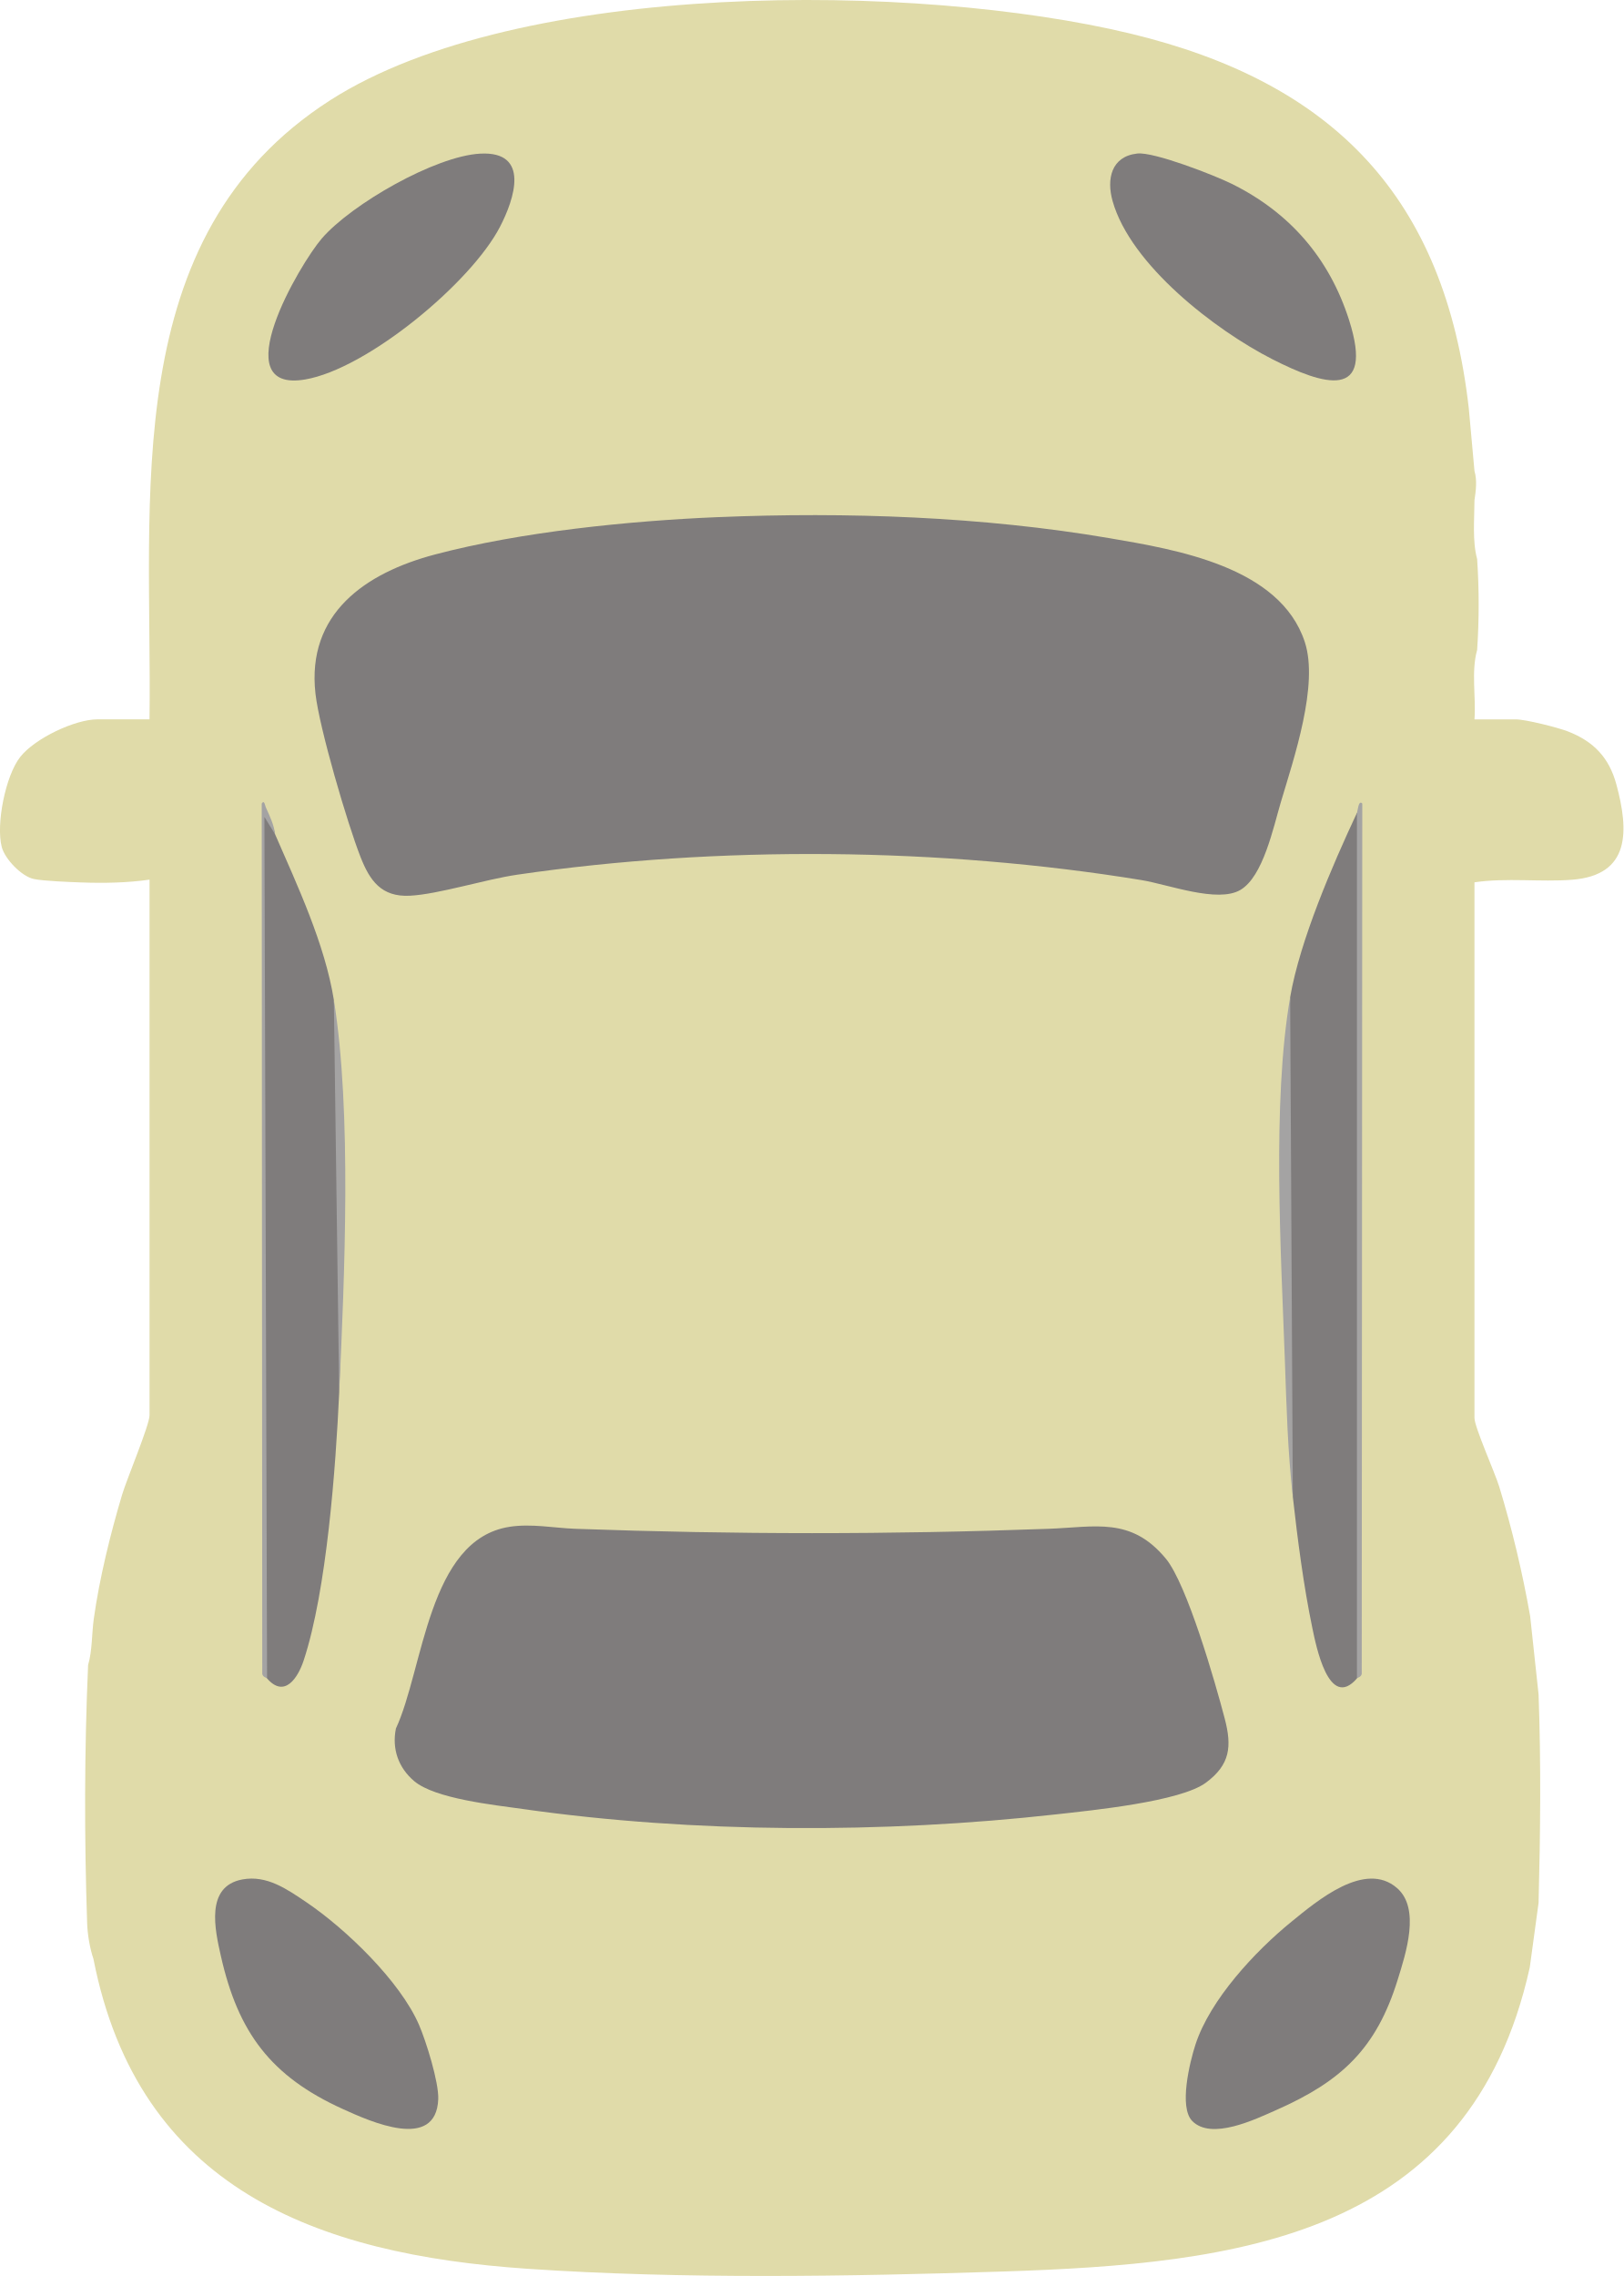
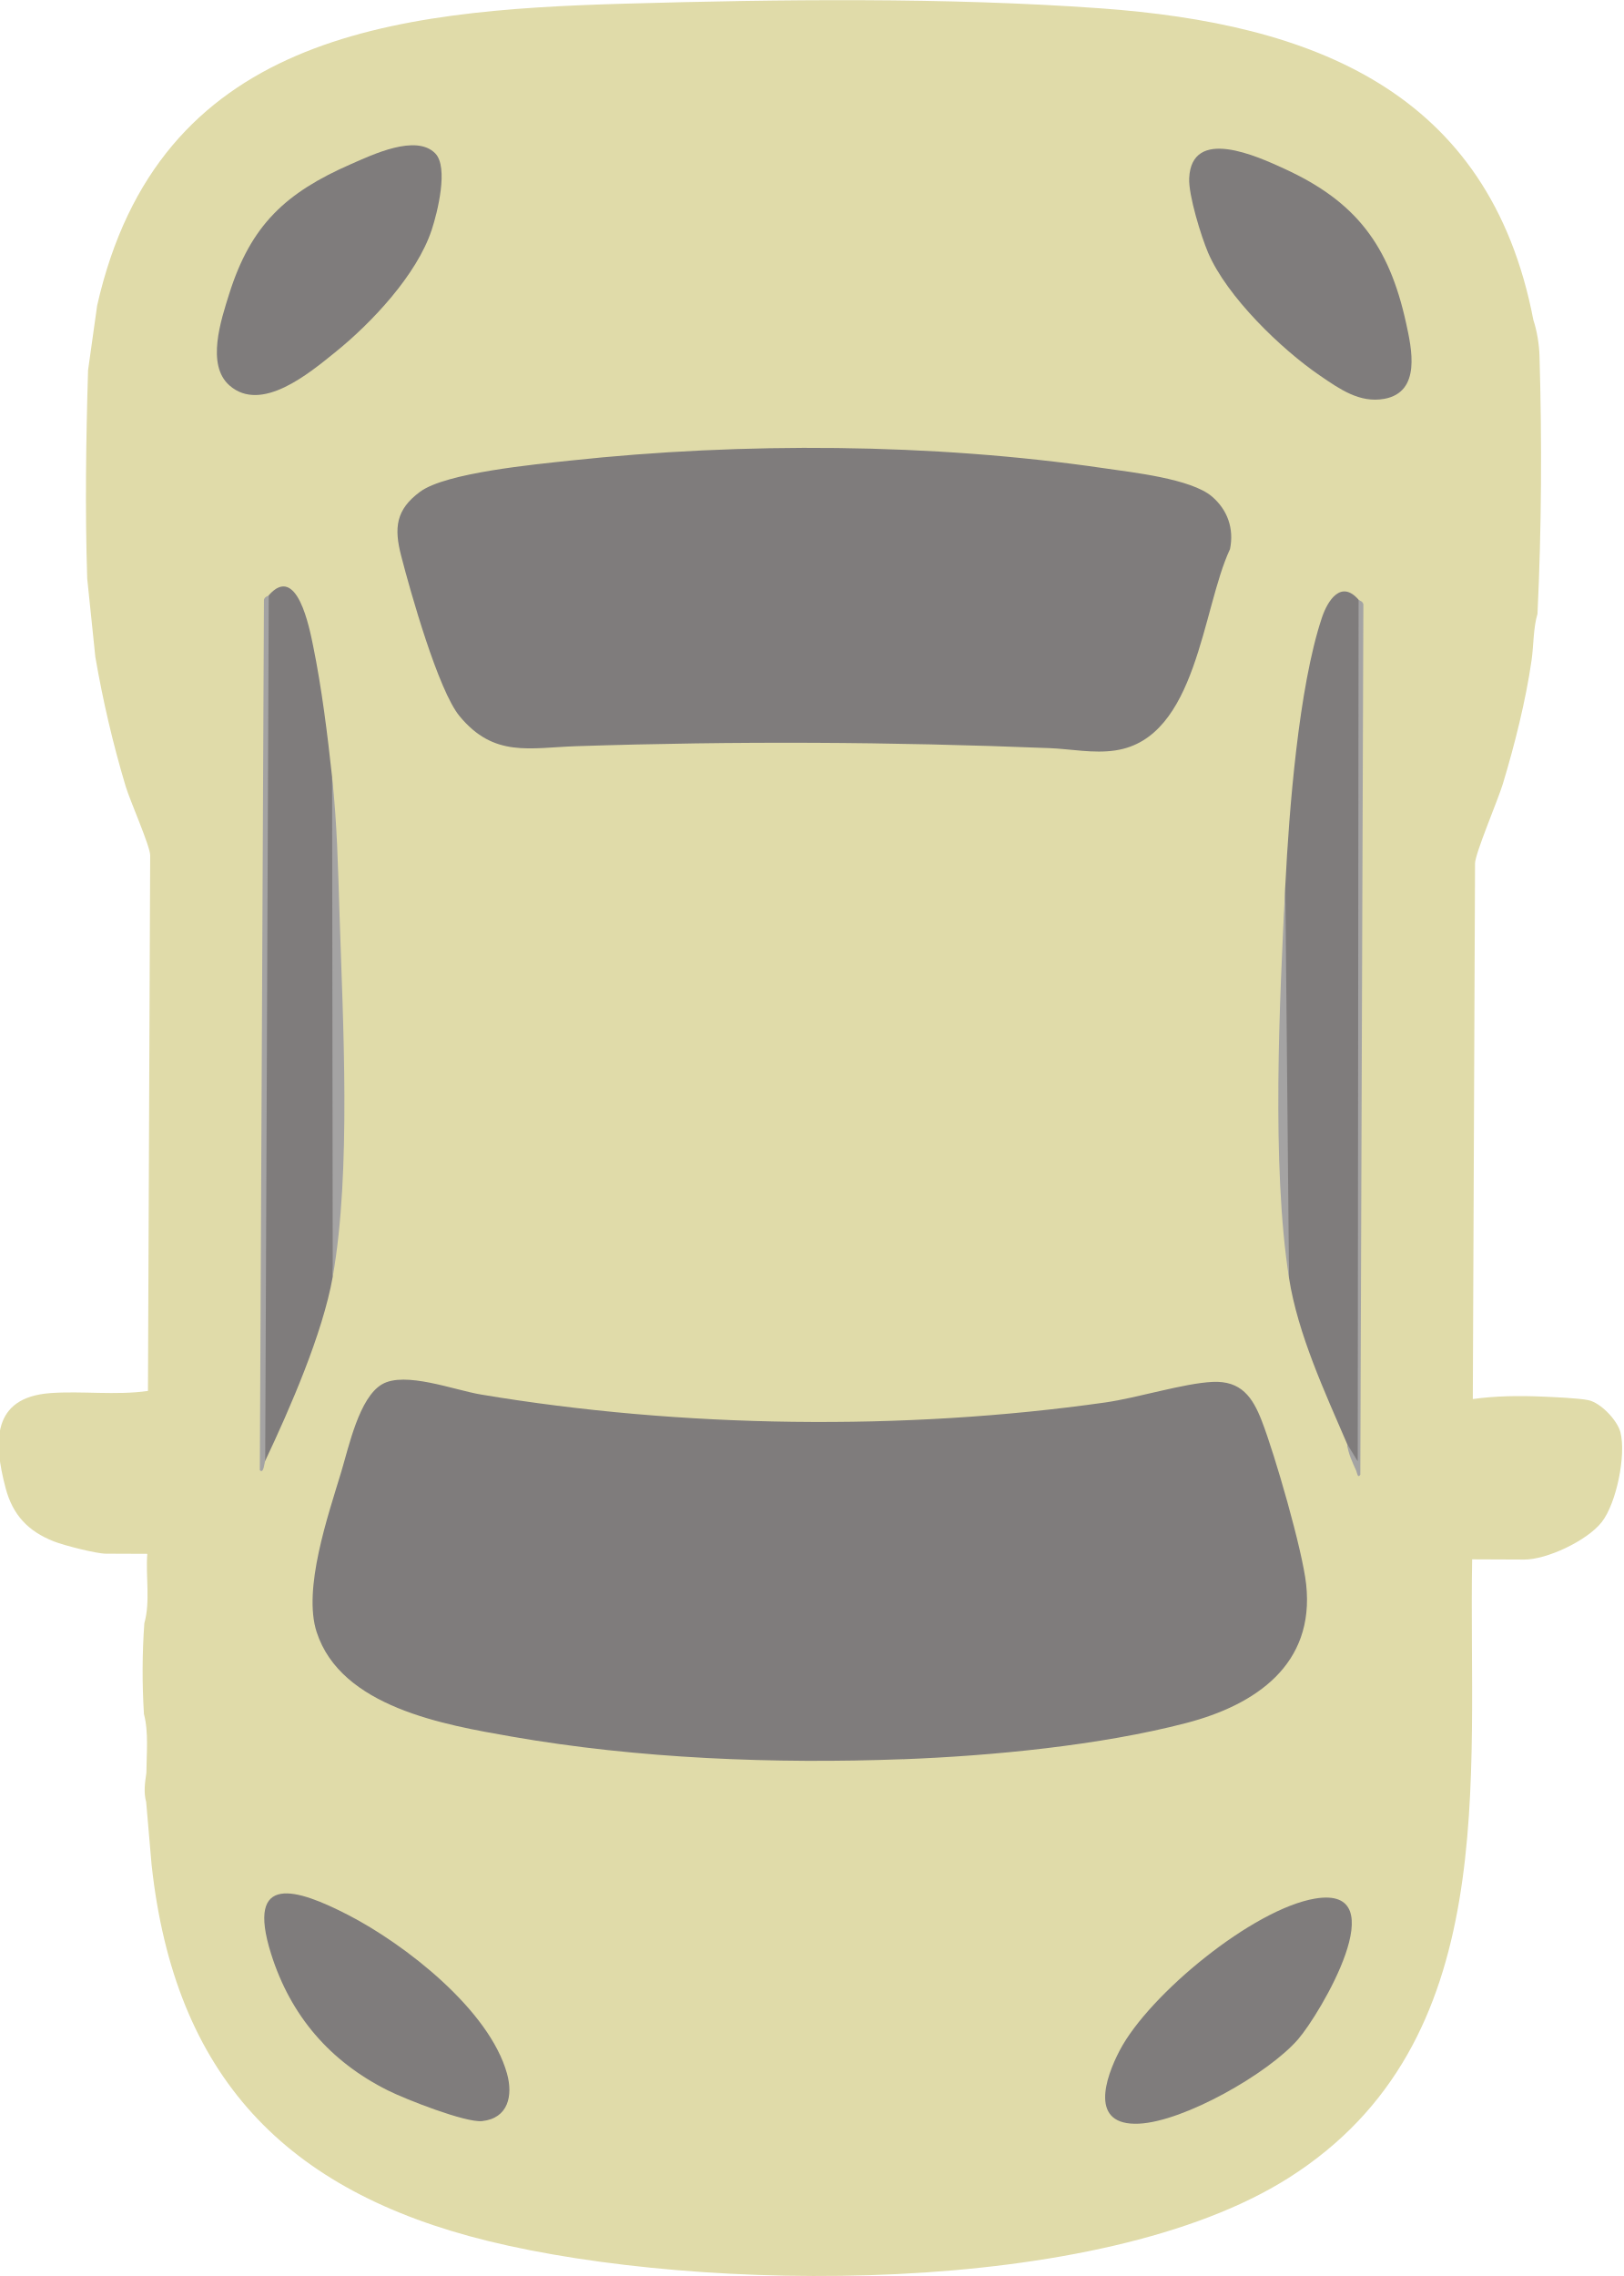
<svg xmlns="http://www.w3.org/2000/svg" id="Ebene_1" version="1.1" viewBox="0 0 607.76 851.96">
  <defs>
    <style>
      .st0 {
        fill: #a4a3a3;
      }

      .st1 {
        fill: #e0dba9;
      }

      .st2 {
        fill: #7f7c7c;
      }
    </style>
  </defs>
-   <path class="st1" d="M551.98,176.28c1.05,3.59.53,7.37,0,11-.02,7.07-.83,15.28,1,22,.76,11.32.76,22.68,0,34-2.29,8.14-.38,17.56-1,26h15.5c3.64,0,15.7,3.04,19.49,4.51,9.71,3.77,15.44,9.87,18.14,19.86,4.65,17.23,5.4,33.94-16.59,35.66-11.81.92-24.53-.81-36.54.96v200.5c0,3.41,7.67,20.48,9.27,25.73,4.84,15.88,8.68,32.06,11.57,48.43l3.16,29.34c.95,25.97.67,52.04,0,78l-3.3,24.2c-22.46,101.19-109.41,110.95-197.19,113.81-57.92,1.88-120.21,2.9-178-1.02-79.05-5.36-145.65-30.05-162.51-115.99-1.35-3.96-2.22-9.15-2.36-13.44-1.07-32.18-1.05-64.42.36-96.56,1.59-5.38,1.35-11.72,2.14-17.36,2.12-15.19,6.21-31.71,10.59-46.41,1.73-5.81,10.27-26.06,10.27-29.73v-200.5c-8.37,1.2-17.05,1.36-25.55,1.05-4.4-.16-13.98-.52-17.72-1.28-4.61-.94-10.87-7.48-12.05-11.95-2.23-8.48,1.39-26.72,6.9-33.73,5.51-7.01,20.54-14.09,28.91-14.09h19.5c1.11-82.67-12.2-180.64,67.71-231.79C194.47-7.81,343.48-6.63,423.19,12.57c76.19,18.35,117.73,61.35,126.67,140.33l2.12,23.38Z" />
-   <path class="st2" d="M268.78,193.58c48.09-2.01,99.16-.22,146.54,7.87,25.13,4.29,63.9,10.7,73.14,38.86,5.28,16.1-4.08,43.53-8.97,59.97-2.81,9.45-6.6,27.85-15.15,32.85s-26.88-2.03-37.02-3.69c-75.03-12.26-158.4-13.03-233.69-2.02-12.1,1.77-29.45,7.32-40.18,7.87s-15.03-5.7-18.48-14.49c-4.95-12.59-15.42-48.27-16.87-61.13-3.39-30.06,18.74-45.23,44.69-52.1,32.14-8.51,72.69-12.6,106-14h-.01Z" />
-   <path class="st2" d="M190.72,571.52c8.25-1.28,16.84.47,24.77.75,59.75,2.14,117.24,2.19,176.98,0,17.64-.65,30.92-4.54,43.92,11.1,7.99,9.61,18.53,46.34,22.09,59.91,2.74,10.45,2.06,17.26-7.01,24-9.62,7.16-42.94,10.4-56.12,11.88-64.4,7.2-135.57,7.12-199.73-2.02-10.66-1.52-32.74-3.8-40.57-10.43-5.9-5-8.38-12.04-6.84-19.68,10.39-22.34,12-70.75,42.5-75.5h0Z" />
-   <path class="st2" d="M102.98,312.28c8.36,19.22,18.63,41.06,22,62,2.9,48.93,3.57,97.93,2,147-1.29,28.01-4.66,74.07-13.28,100.22-2.15,6.54-7.17,14.33-13.72,6.78l-.72-.96c-.43-107.26-.69-214.53-.79-321.79,2.06.59,3.56,2.84,4.5,6.75h.01Z" />
-   <path class="st2" d="M507.98,628.28c-10.54,12.15-15.32-12.32-16.68-18.82-3.25-15.53-5.56-33.37-7.32-49.18-3.16-62.34-3.49-124.68-1-187,3.66-21.25,15.82-49.37,25-69l1,.31-.1,321.76-.9,1.93Z" />
-   <path class="st2" d="M446.33,793.94c-5.07-5.12-.95-22,1.2-28.61,5.48-16.87,22.41-34.99,35.98-46.02,9.61-7.81,27.51-23,39.5-12.55,8.81,7.67,3.28,24.45.23,34.29-8.01,25.84-21.04,37.97-45.29,48.71-8.09,3.58-24.39,11.5-31.62,4.19h0Z" />
-   <path class="st2" d="M90.72,703.52c9.18-1.7,16.74,3.64,23.99,8.54,14.7,9.93,35.04,29.49,42.14,45.86,2.65,6.11,7.47,21.52,7.21,27.87-.81,19.53-25.43,8.34-35.74,3.66-26.9-12.2-39.19-28.59-45.65-57.35-2.17-9.65-5.94-25.98,8.05-28.58h0Z" />
-   <path class="st2" d="M425.75,57.47c6.24-.7,28.81,8.1,35.26,11.29,21.76,10.73,36.61,27.83,44.01,50.99,9.77,30.58-9.66,24.41-28.71,14.71-21.37-10.89-53.06-35.27-59.8-59.2-2.31-8.18-.56-16.7,9.24-17.79h0Z" />
-   <path class="st2" d="M179.79,57.51c18.81-1,12.78,17.02,7.36,27.44-10.9,20.97-49.67,53.11-72.9,57.09-30.47,5.22-2.07-43.16,6.22-52.77,11.08-12.84,42.46-30.87,59.32-31.76h0Z" />
-   <path class="st0" d="M102.98,312.28l-4-6.5,1,322.5c-.34-.39-1.44-.39-1.8-1.65l-.2-325.84c.98-1.56,1.23.75,1.54,1.44,1.41,3.12,3.11,6.62,3.46,10.06h0Z" />
-   <path class="st0" d="M507.98,628.28v-324c.3-.64.54-5.04,2-3.5l-.2,325.84c-.37,1.26-1.47,1.26-1.8,1.65h0Z" />
-   <path class="st0" d="M483.98,560.28c-1.93-17.35-2.34-33.2-2.96-50.54-1.46-40.81-4.87-96.87,1.96-136.46l1,187Z" />
-   <path class="st0" d="M126.98,521.28l-2-147c6.78,42.04,3.99,103.7,2,147Z" />
+   <path class="st1" d="M54.75,674.64c-1.04-3.59-.5-7.37.05-11,.05-7.07.89-15.28-.91-22-.71-11.32-.67-22.68.14-34,2.32-8.13.45-17.56,1.11-26l-15.5-.06c-3.64-.01-15.69-3.1-19.47-4.59-9.69-3.81-15.4-9.93-18.06-19.93-4.58-17.25-5.26-33.96,16.74-35.59,11.81-.87,24.53.91,36.54-.81l.83-200.5c.01-3.41-7.59-20.51-9.16-25.77-4.77-15.9-8.55-32.1-11.37-48.48l-3.04-29.35c-.84-25.97-.46-52.04.32-78l3.4-24.19C59.23,13.27,146.22,3.87,234.01,1.37c57.93-1.64,120.22-2.4,177.99,1.75,79.03,5.69,145.52,30.65,162.03,116.66,1.33,3.97,2.18,9.16,2.3,13.45.94,32.18.78,64.42-.76,96.56-1.61,5.37-1.4,11.71-2.21,17.35-2.18,15.18-6.34,31.68-10.78,46.37-1.75,5.8-10.38,26.02-10.39,29.69l-.83,200.5c8.37-1.17,17.06-1.29,25.55-.94,4.4.18,13.98.58,17.71,1.35,4.61.96,10.84,7.52,12,12,2.2,8.49-1.5,26.71-7.04,33.7-5.54,6.99-20.6,14.01-28.97,13.97l-19.5-.08c-1.45,82.66,11.46,180.69-68.66,231.51-70.98,45-219.98,43.2-299.61,23.68-76.11-18.66-117.48-61.83-126.09-140.85l-2.02-23.39Z" />
+   <path class="st2" d="M338.02,658.51c-48.1,1.81-99.16-.19-146.51-8.47-25.11-4.39-63.86-10.96-72.98-39.16-5.21-16.12,4.26-43.51,9.22-59.93,2.85-9.44,6.71-27.82,15.29-32.79,8.57-4.96,26.87,2.14,37,3.84,74.98,12.57,158.34,13.68,233.68,2.98,12.11-1.72,29.48-7.2,40.21-7.7,10.73-.51,15.01,5.76,18.42,14.57,4.9,12.61,15.22,48.33,16.62,61.2,3.27,30.07-18.93,45.15-44.9,51.92-32.17,8.38-72.74,12.3-106.06,13.56h.01s0,0,0,0Z" />
+   <path class="st2" d="M417.63,280.89c-8.26,1.25-16.84-.54-24.77-.85-59.74-2.39-117.23-2.67-176.98-.73-17.64.58-30.94,4.41-43.87-11.28-7.95-9.64-18.34-46.42-21.84-60-2.7-10.46-1.99-17.27,7.11-23.97,9.65-7.12,42.98-10.22,56.17-11.65,64.43-6.93,135.6-6.56,199.72,2.84,10.65,1.56,32.72,3.93,40.53,10.6,5.88,5.02,8.33,12.07,6.76,19.71-10.48,22.3-12.29,70.7-42.81,75.32h-.01Z" />
+   <path class="st2" d="M504.3,540.49c-8.28-19.25-18.46-41.14-21.74-62.09-2.7-48.94-3.17-97.94-1.39-147.01,1.41-28,4.97-74.05,13.69-100.16,2.18-6.53,7.23-14.3,13.75-6.72l.72.96c-.01,107.26-.19,214.53-.54,321.79-2.06-.6-3.55-2.85-4.47-6.77h-.01Z" />
+   <path class="st2" d="M100.61,222.83c10.59-12.11,15.27,12.38,16.6,18.89,3.19,15.54,5.42,33.39,7.12,49.21,2.9,62.35,2.98,124.69.23,187-3.75,21.23-16.02,49.3-25.28,68.9l-1-.31,1.43-321.76.91-1.93Z" />
+   <path class="st2" d="M162.94,57.42c5.05,5.14.86,22-1.32,28.6-5.55,16.85-22.55,34.9-36.17,45.87-9.64,7.77-27.6,22.89-39.55,12.39-8.78-7.71-3.18-24.46-.09-34.29,8.12-25.81,21.2-37.88,45.49-48.52,8.1-3.55,24.44-11.4,31.64-4.06h0Z" />
+   <path class="st2" d="M518.18,149.3c-9.19,1.66-16.72-3.71-23.95-8.64-14.66-9.99-34.92-29.63-41.95-46.03-2.62-6.12-7.38-21.55-7.1-27.9.89-19.53,25.46-8.24,35.75-3.51,26.85,12.31,39.07,28.75,45.41,57.54,2.13,9.66,5.83,26-8.17,28.55h0Z" />
+   <path class="st2" d="M180.49,793.97c-6.24.67-28.78-8.22-35.21-11.44-21.72-10.82-36.5-27.98-43.8-51.17-9.64-30.62,9.76-24.37,28.77-14.59,21.32,10.98,52.91,35.49,59.56,59.45,2.28,8.19.49,16.7-9.31,17.75h0Z" />
+   <path class="st2" d="M426.45,794.94c-18.81.92-12.71-17.07-7.25-27.47,10.99-20.92,49.89-52.9,73.13-56.79,30.49-5.09,1.89,43.17-6.44,52.74-11.13,12.79-42.59,30.69-59.45,31.52h0Z" />
+   <path class="st0" d="M504.3,540.49l3.97,6.52.33-322.5c.34.39,1.44.4,1.79,1.66l-1.14,325.84c-.99,1.56-1.23-.76-1.53-1.45-1.4-3.13-3.08-6.63-3.42-10.07h0Z" />
+   <path class="st0" d="M100.61,222.83l-1.33,324c-.3.64-.56,5.04-2.01,3.49l1.54-325.84c.38-1.26,1.48-1.25,1.81-1.64h0Z" />
+   <path class="st0" d="M124.33,290.92c1.86,17.36,2.2,33.21,2.75,50.55,1.29,40.82,4.47,96.89-2.52,136.45l-.23-187Z" />
+   <path class="st0" d="M481.17,331.39l1.39,147.01c-6.61-42.07-3.56-103.72-1.39-147.01Z" />
</svg>
